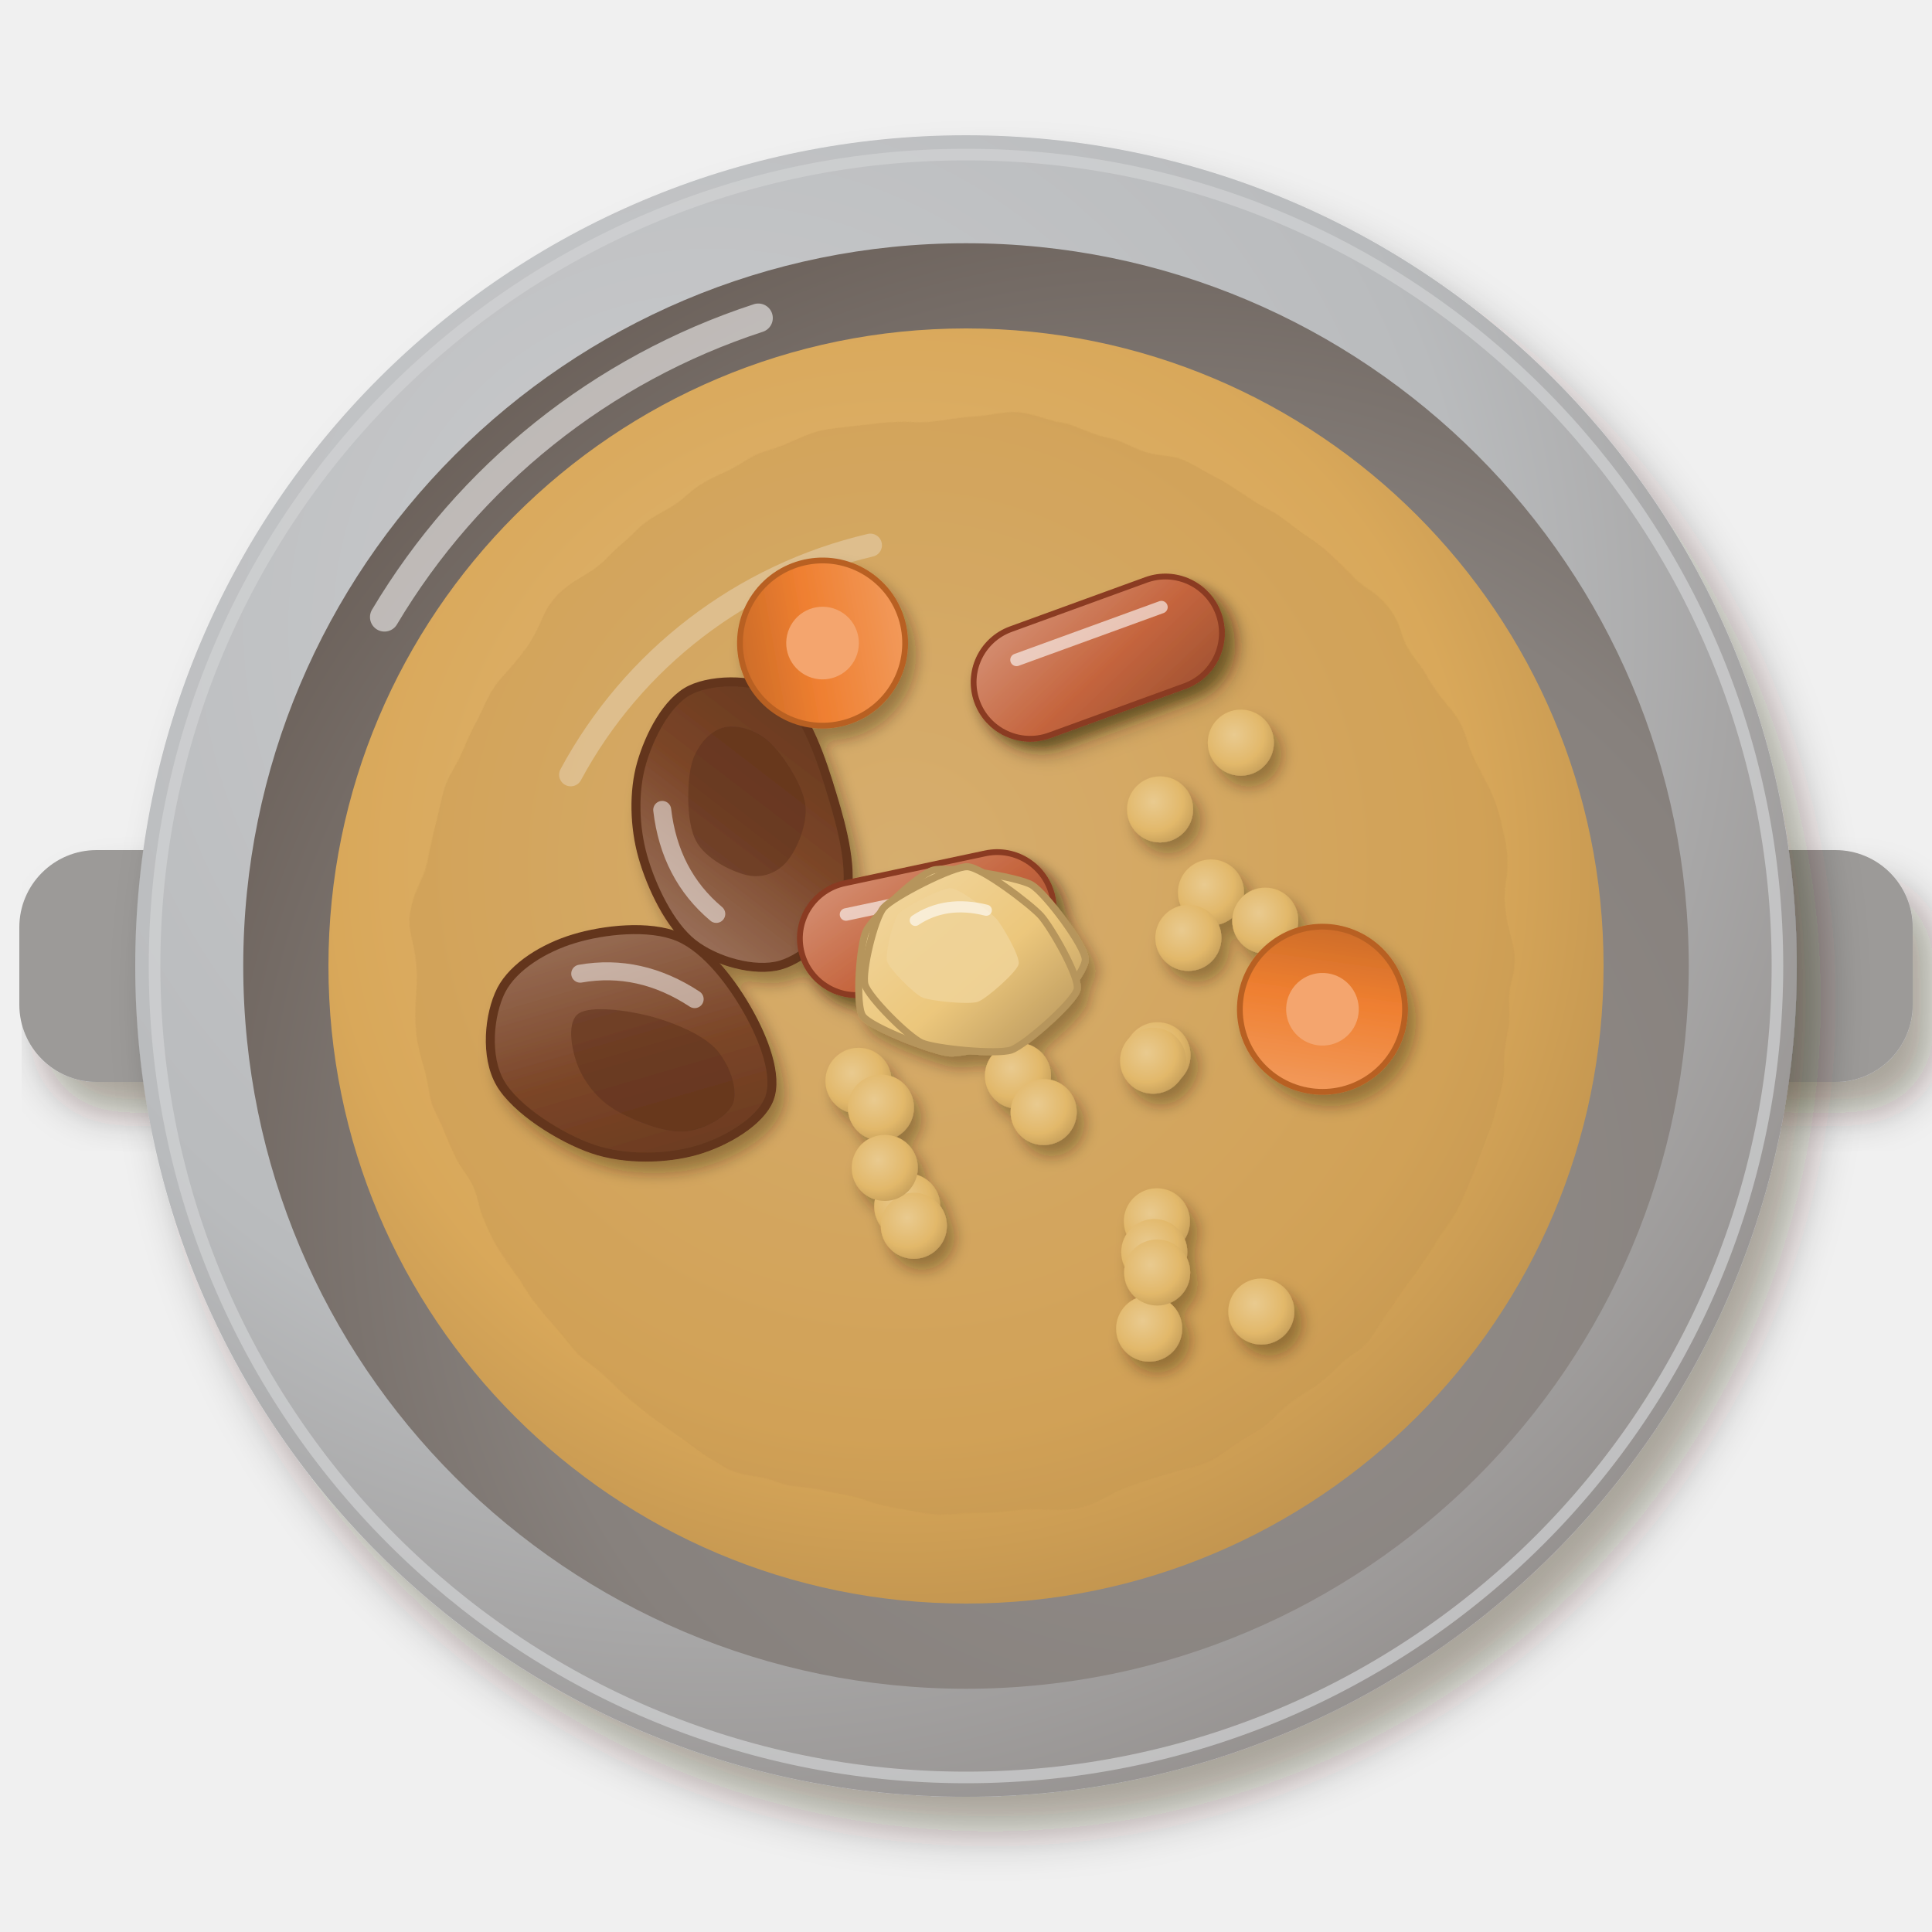
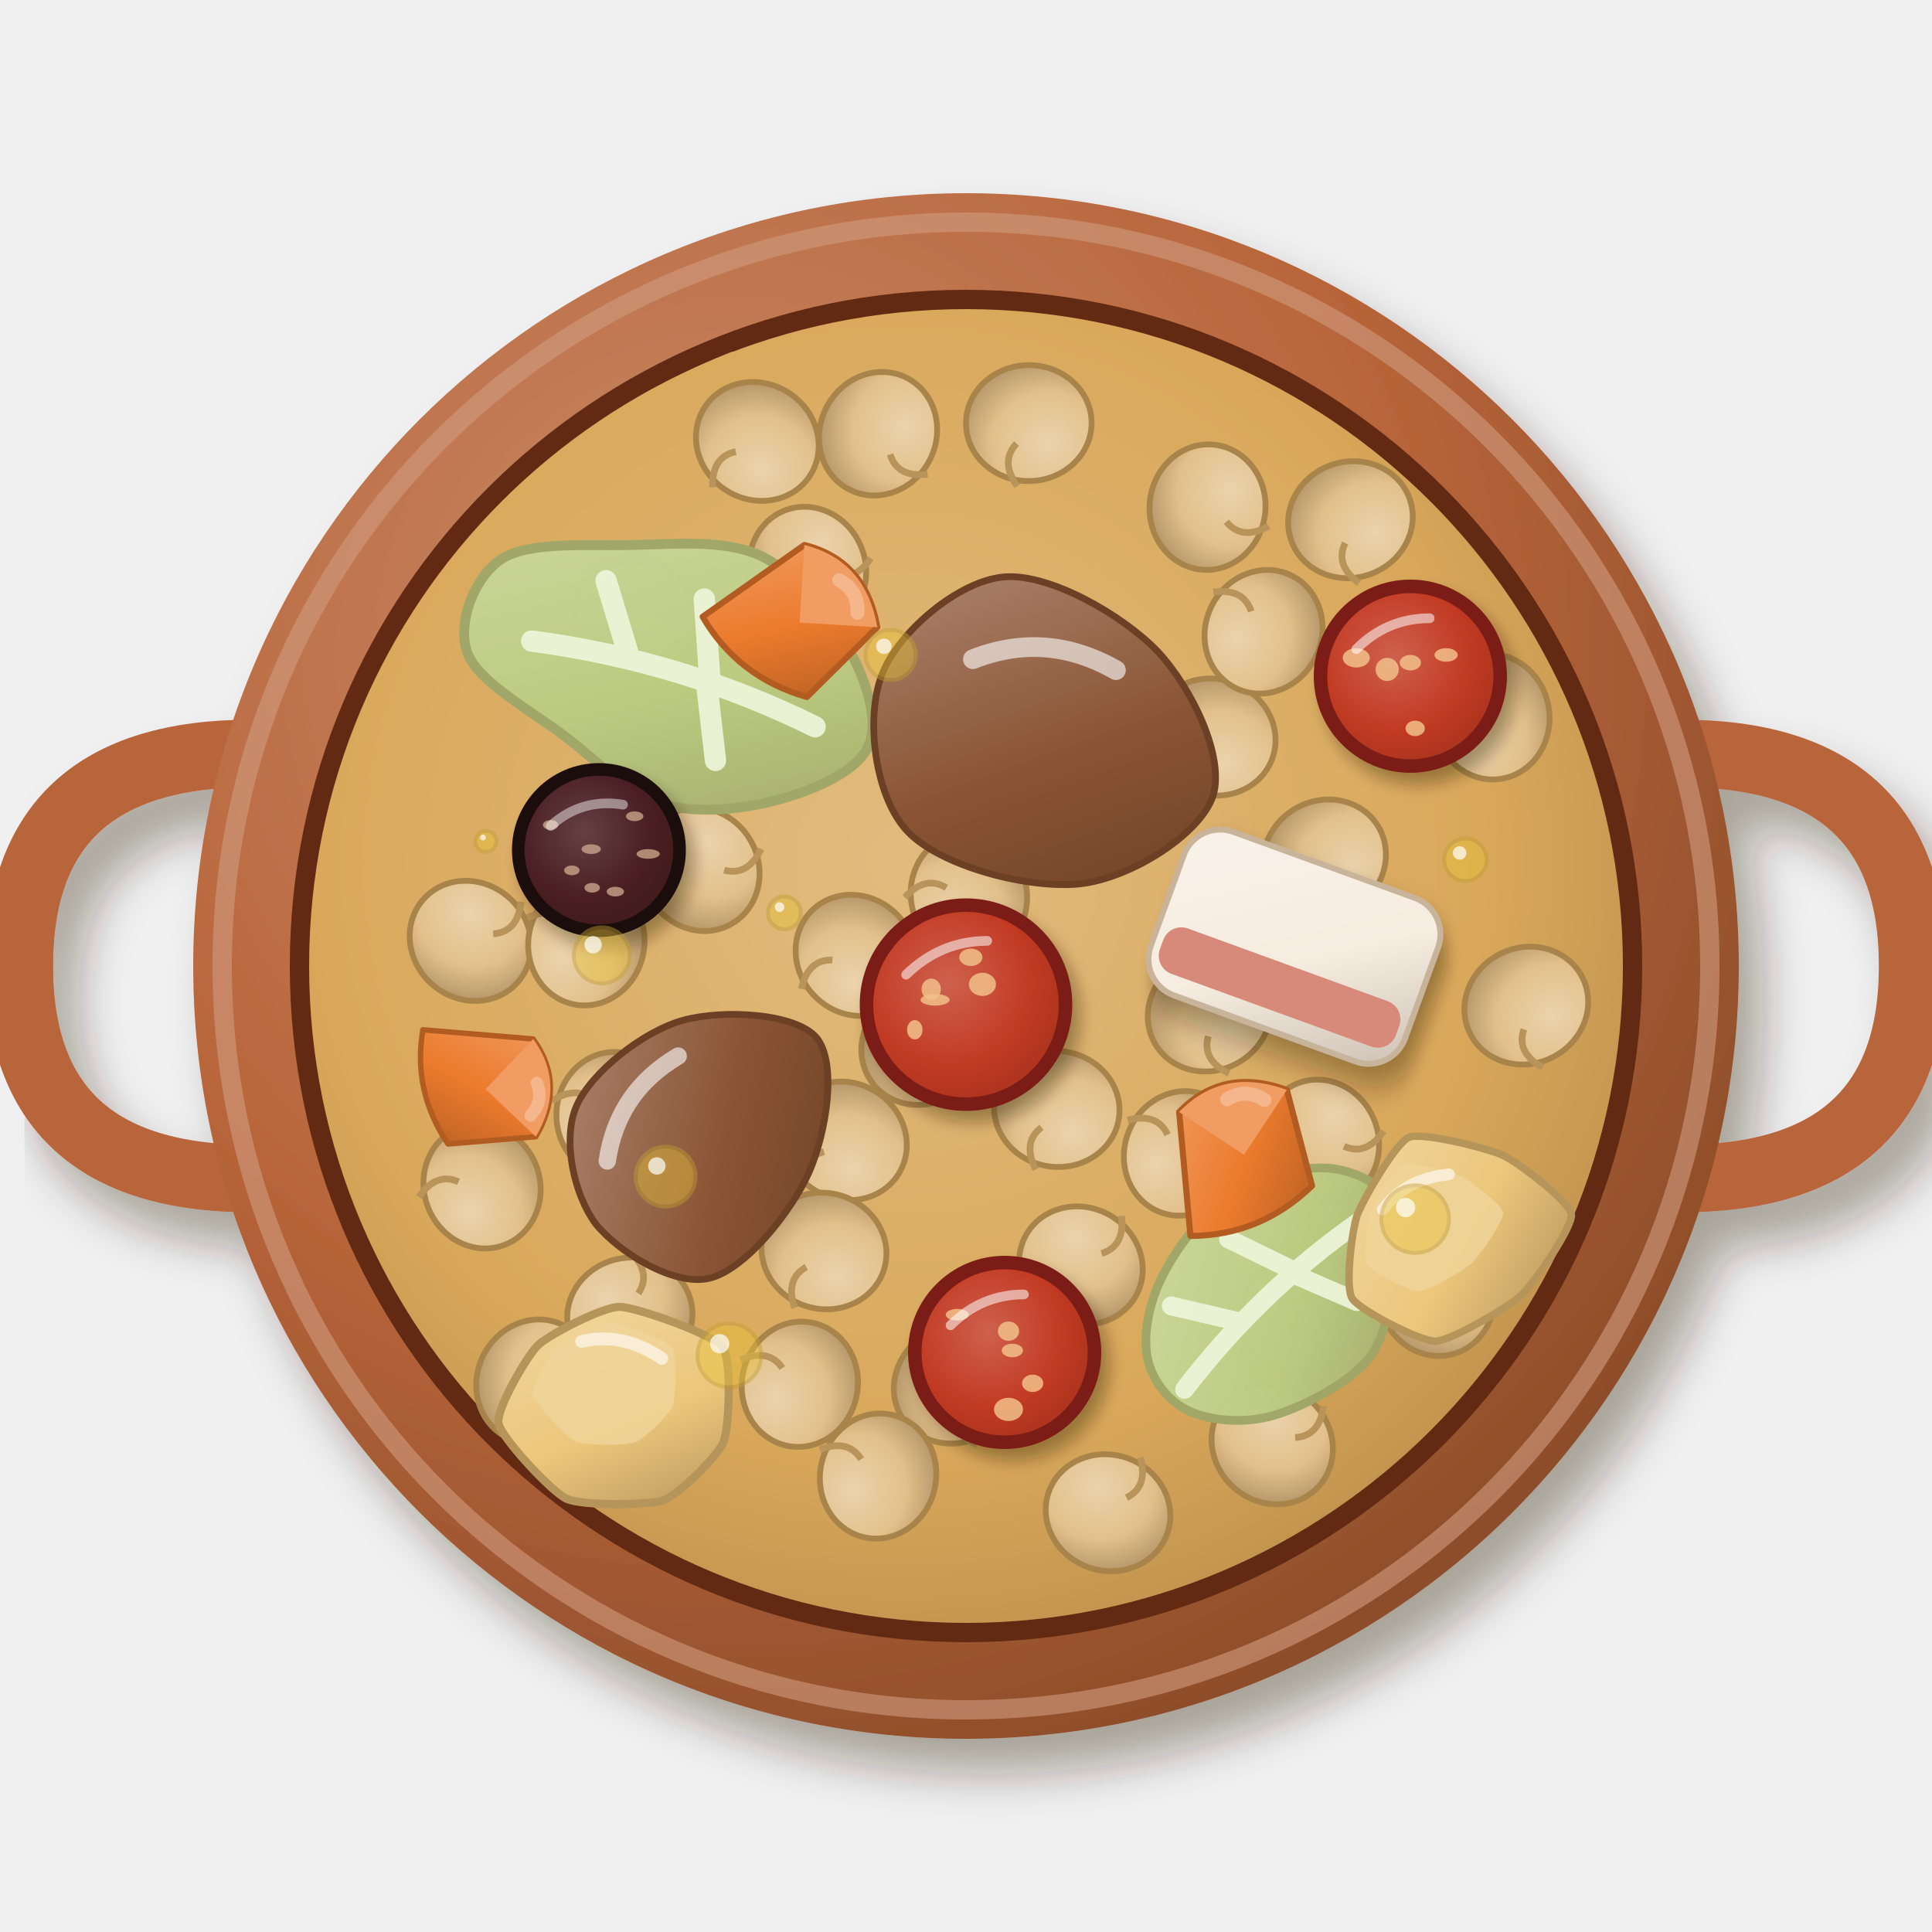
<svg xmlns="http://www.w3.org/2000/svg" viewBox="0 0 200 200" width="400" height="400">
  <defs>
    <filter id="es_cocido-1" x="-30%" y="-30%" width="160%" height="160%">
-       <feDropShadow dx="2.24" dy="3.2" stdDeviation="2.08" flood-color="#2b1607" flood-opacity=".36" />
-     </filter>
-     <filter id="es_cocido-2" x="-30%" y="-30%" width="160%" height="160%">
      <feDropShadow dx="2.52" dy="3.6" stdDeviation="2.34" flood-color="#2b1607" flood-opacity=".36" />
    </filter>
-     <radialGradient id="es_cocido-3" cx="0.35" cy="0.3" r=".75">
-       <stop offset="0" stop-color="#cbccce" />
-       <stop offset=".6" stop-color="#b9bbbd" />
-       <stop offset="1" stop-color="#95918f" />
-     </radialGradient>
-     <radialGradient id="es_cocido-4" cx="0.64" cy="0.66" r=".75">
-       <stop offset="0" stop-color="#95908d" />
-       <stop offset=".6" stop-color="#87817d" />
-       <stop offset="1" stop-color="#695e57" />
-     </radialGradient>
-     <radialGradient id="es_cocido-5" cx="0.45" cy="0.42" r=".75">
+     <radialGradient id="es_cocido-2" cx="0.35" cy="0.3" r=".75">
+       <stop offset="0" stop-color="#ca8c6b" />
+       <stop offset=".6" stop-color="#b8653a" />
+       <stop offset="1" stop-color="#8d4d2a" />
+     </radialGradient>
+     <radialGradient id="es_cocido-3" cx="0.62" cy="0.64" r=".75">
+       <stop offset="0" stop-color="#8e523b" />
+       <stop offset=".6" stop-color="#7a3418" />
+       <stop offset="1" stop-color="#5e2912" />
+     </radialGradient>
+     <radialGradient id="es_cocido-4" cx="0.45" cy="0.42" r=".75">
      <stop offset="0" stop-color="#e1bb7e" />
      <stop offset=".6" stop-color="#d9a85a" />
      <stop offset="1" stop-color="#ad8345" />
    </radialGradient>
-     <filter id="es_cocido-6" x="-15%" y="-15%" width="130%" height="130%">
-       <feTurbulence type="fractalNoise" baseFrequency="0.1" numOctaves="2" seed="3" result="t" />
-       <feDisplacementMap in="SourceGraphic" in2="t" scale="3" xChannelSelector="R" yChannelSelector="G" />
+     <radialGradient id="es_cocido-5" cx="0.35" cy="0.32" r=".75">
+       <stop offset="0" stop-color="#ebd3ad" />
+       <stop offset=".6" stop-color="#e2c08a" />
+       <stop offset="1" stop-color="#b49569" />
+     </radialGradient>
+     <linearGradient id="es_cocido-6" x1="0" y1="0" x2="1" y2="1">
+       <stop offset="0" stop-color="#cdd9a1" />
+       <stop offset=".55" stop-color="#bccc81" />
+       <stop offset="1" stop-color="#9fa768" />
+     </linearGradient>
+     <linearGradient id="es_cocido-7" x1="0" y1="0" x2="1" y2="1">
+       <stop offset="0" stop-color="#ad8771" />
+       <stop offset=".55" stop-color="#8a5434" />
+       <stop offset="1" stop-color="#6d4126" />
+     </linearGradient>
+     <filter id="es_cocido-8" x="-30%" y="-30%" width="160%" height="160%">
+       <feDropShadow dx="1.26" dy="1.8" stdDeviation="1.17" flood-color="#2b1607" flood-opacity=".36" />
    </filter>
-     <filter id="es_cocido-7" x="-30%" y="-30%" width="160%" height="160%">
+     <linearGradient id="es_cocido-9" x1="0" y1="0" x2="1" y2="1">
+       <stop offset="0" stop-color="#f9f2e9" />
+       <stop offset=".55" stop-color="#f6ece0" />
+       <stop offset="1" stop-color="#cdc1b4" />
+     </linearGradient>
+     <filter id="es_cocido-10" x="-30%" y="-30%" width="160%" height="160%">
      <feDropShadow dx="0.84" dy="1.2" stdDeviation="0.78" flood-color="#2b1607" flood-opacity=".36" />
    </filter>
-     <radialGradient id="es_cocido-8" cx="0.4" cy="0.38" r=".75">
-       <stop offset="0" stop-color="#e9ca8f" />
-       <stop offset=".6" stop-color="#e2b86a" />
-       <stop offset="1" stop-color="#bd9756" />
-     </radialGradient>
-     <linearGradient id="es_cocido-9" x1="0" y1="0" x2="1" y2="1">
-       <stop offset="0" stop-color="#a37d68" />
-       <stop offset=".55" stop-color="#7b4527" />
-       <stop offset="1" stop-color="#64371e" />
-     </linearGradient>
-     <filter id="es_cocido-10" x="-30%" y="-30%" width="160%" height="160%">
-       <feDropShadow dx="0.7" dy="1" stdDeviation="0.65" flood-color="#2b1607" flood-opacity=".36" />
-     </filter>
-     <linearGradient id="es_cocido-11" x1="0" y1="0" x2="1" y2="1">
-       <stop offset="0" stop-color="#d69378" />
-       <stop offset=".55" stop-color="#c5653e" />
-       <stop offset="1" stop-color="#9e5130" />
-     </linearGradient>
-     <linearGradient id="es_cocido-12" x1="0" y1="0" x2="1" y2="1">
-       <stop offset="0" stop-color="#f3a36a" />
-       <stop offset=".55" stop-color="#ef7f30" />
-       <stop offset="1" stop-color="#be6426" />
-     </linearGradient>
+     <radialGradient id="es_cocido-11" cx="0.4" cy="0.38" r=".75">
+       <stop offset="0" stop-color="#ce614e" />
+       <stop offset=".6" stop-color="#c23a22" />
+       <stop offset="1" stop-color="#a4321c" />
+     </radialGradient>
+     <radialGradient id="es_cocido-12" cx="0.4" cy="0.38" r=".75">
+       <stop offset="0" stop-color="#654043" />
+       <stop offset=".6" stop-color="#4a1e22" />
+       <stop offset="1" stop-color="#401b1a" />
+     </radialGradient>
    <linearGradient id="es_cocido-13" x1="0" y1="0" x2="1" y2="1">
      <stop offset="0" stop-color="#f2d8a3" />
      <stop offset=".55" stop-color="#ecc77c" />
      <stop offset="1" stop-color="#b29159" />
    </linearGradient>
+     <linearGradient id="es_cocido-14" x1="0" y1="0" x2="1" y2="1">
+       <stop offset="0" stop-color="#f1a068" />
+       <stop offset=".55" stop-color="#ec7b2d" />
+       <stop offset="1" stop-color="#b65e22" />
+     </linearGradient>
  </defs>
  <g filter="url(#es_cocido-1)">
-     <rect x="2" y="88" width="24" height="24" rx="8" fill="#9c9a98" />
-     <rect x="174" y="88" width="24" height="24" rx="8" fill="#9c9a98" />
-   </g>
-   <g filter="url(#es_cocido-2)">
-     <circle cx="100" cy="100" r="86" fill="url(#es_cocido-3)" />
-   </g>
-   <circle cx="100" cy="100" r="84" fill="none" stroke="#d2d3d4" stroke-width="1.2" opacity=".7" />
-   <circle cx="100" cy="100" r="74.82" fill="url(#es_cocido-4)" />
-   <path d="M39.8,63.88 A70.52,70.52 0 0 1 78.5,32.92" stroke="#fff" stroke-width="3" fill="none" stroke-linecap="round" opacity=".55" />
-   <circle cx="100" cy="100" r="66" fill="url(#es_cocido-5)" opacity="1" />
-   <path d="M59.08,80.2 A47.52,47.52 0 0 1 90.1,56.44" stroke="#fff" stroke-width="2.4" fill="none" stroke-linecap="round" opacity=".45" />
-   <g filter="url(#es_cocido-6)">
-     <circle cx="100" cy="100" r="56.76" fill="#c49650" opacity=".35" />
-   </g>
-   <g filter="url(#es_cocido-7)">
-     <circle cx="119.76" cy="126.43" r="3.42" fill="url(#es_cocido-8)" />
-     <circle cx="130.57" cy="135.77" r="3.42" fill="url(#es_cocido-8)" />
-     <circle cx="119.49" cy="129.61" r="3.42" fill="url(#es_cocido-8)" />
-     <circle cx="118.96" cy="137.54" r="3.42" fill="url(#es_cocido-8)" />
-     <circle cx="119.79" cy="131.73" r="3.42" fill="url(#es_cocido-8)" />
-     <circle cx="119.82" cy="109.24" r="3.42" fill="url(#es_cocido-8)" />
-     <circle cx="119.37" cy="109.8" r="3.42" fill="url(#es_cocido-8)" />
-     <circle cx="105.38" cy="111.37" r="3.42" fill="url(#es_cocido-8)" />
-     <circle cx="108.04" cy="115.12" r="3.42" fill="url(#es_cocido-8)" />
-     <circle cx="103.69" cy="100.15" r="3.42" fill="url(#es_cocido-8)" />
-     <circle cx="120.09" cy="83.79" r="3.42" fill="url(#es_cocido-8)" />
-     <circle cx="125.36" cy="92.39" r="3.42" fill="url(#es_cocido-8)" />
-     <circle cx="128.45" cy="76.88" r="3.42" fill="url(#es_cocido-8)" />
-     <circle cx="130.98" cy="95.31" r="3.42" fill="url(#es_cocido-8)" />
-     <circle cx="123.02" cy="97.09" r="3.42" fill="url(#es_cocido-8)" />
-     <circle cx="93.92" cy="124.89" r="3.42" fill="url(#es_cocido-8)" />
-     <circle cx="88.87" cy="111.89" r="3.42" fill="url(#es_cocido-8)" />
-     <circle cx="94.6" cy="126.89" r="3.42" fill="url(#es_cocido-8)" />
-     <circle cx="91.19" cy="114.66" r="3.42" fill="url(#es_cocido-8)" />
-     <circle cx="91.59" cy="120.9" r="3.42" fill="url(#es_cocido-8)" />
-     <g transform="translate(76.11 85.58) rotate(252) scale(1.33)">
-       <path d="M11.21,0C11.48,2.02 10.4,5.36 8.54,6.68C6.67,8 2.78,8 0,7.94C-2.78,7.89 -6.23,7.68 -8.12,6.35C-10,5.03 -11.41,2.05 -11.33,0C-11.25,-2.05 -9.5,-4.7 -7.61,-5.96C-5.72,-7.22 -2.42,-7.65 0,-7.56C2.42,-7.47 5.06,-6.68 6.93,-5.42C8.8,-4.16 10.94,-2.02 11.21,0Z" fill="url(#es_cocido-9)" stroke="#63361d" stroke-width=".7" />
-       <path d="M7.63,1.4C7.61,2.45 6.78,3.8 5.52,4.53C4.25,5.25 1.59,5.98 0.04,5.74C-1.5,5.49 -3.13,4.05 -3.78,3.05C-4.43,2.05 -4.5,0.77 -3.88,-0.28C-3.26,-1.33 -1.65,-3 -0.07,-3.25C1.51,-3.51 4.31,-2.56 5.59,-1.78C6.87,-1.01 7.64,0.35 7.63,1.4Z" fill="#5e321b" opacity=".55" />
-       <path d="M-6,-3.5 Q-2,-6 3,-5" stroke="#fff" stroke-width="1.4" fill="none" stroke-linecap="round" opacity="0.5" />
-     </g>
-     <g transform="translate(65.72 108.1) rotate(22) scale(1.33)">
-       <path d="M11.29,0C11.33,1.92 9.4,4.42 7.52,5.88C5.64,7.35 2.68,8.65 0,8.79C-2.68,8.93 -6.72,8.19 -8.59,6.72C-10.46,5.26 -11.4,2.09 -11.22,0C-11.03,-2.09 -9.34,-4.34 -7.47,-5.84C-5.6,-7.35 -2.45,-9.05 0,-9.02C2.45,-8.99 5.35,-7.17 7.24,-5.66C9.12,-4.16 11.24,-1.92 11.29,0Z" fill="url(#es_cocido-9)" stroke="#63361d" stroke-width=".7" />
-       <path d="M8.81,1.4C8.82,2.56 7.43,4.26 6,4.91C4.56,5.55 1.83,5.58 0.21,5.26C-1.4,4.95 -2.81,3.99 -3.67,3.02C-4.53,2.04 -5.58,0.31 -4.94,-0.6C-4.29,-1.52 -1.59,-2.22 0.22,-2.46C2.03,-2.7 4.49,-2.69 5.92,-2.05C7.35,-1.4 8.8,0.24 8.81,1.4Z" fill="#5e321b" opacity=".55" />
-       <path d="M-6,-3.5 Q-2,-6 3,-5" stroke="#fff" stroke-width="1.4" fill="none" stroke-linecap="round" opacity="0.5" />
-     </g>
-     <g transform="translate(113.64 68.08) rotate(340)">
-       <g filter="url(#es_cocido-10)">
-         <rect x="-13.3" y="-5.85" width="26.6" height="11.7" rx="5.85" fill="url(#es_cocido-11)" stroke="#8a3b20" stroke-width=".6" />
-       </g>
-       <path d="M-7.98,-2.66 L7.98,-2.66" stroke="#fff" stroke-width="1.3" stroke-linecap="round" opacity=".6" />
-     </g>
-     <g transform="translate(95.94 95.61) rotate(348)">
-       <g filter="url(#es_cocido-10)">
-         <rect x="-13.3" y="-5.85" width="26.6" height="11.7" rx="5.85" fill="url(#es_cocido-11)" stroke="#8a3b20" stroke-width=".6" />
-       </g>
-       <path d="M-7.98,-2.66 L7.98,-2.66" stroke="#fff" stroke-width="1.3" stroke-linecap="round" opacity=".6" />
-     </g>
-     <g transform="translate(85.15 66.57) rotate(125)">
-       <circle r="8.55" fill="url(#es_cocido-12)" stroke="#b86124" stroke-width=".6" />
-       <circle r="3.76" fill="#f4a56e" />
-     </g>
-     <g transform="translate(136.9 104.48) rotate(233)">
-       <circle r="8.55" fill="url(#es_cocido-12)" stroke="#b86124" stroke-width=".6" />
-       <circle r="3.76" fill="#f4a56e" />
-     </g>
-     <g transform="translate(100 100) scale(1.05)">
-       <path d="M6.58,6.28C5.36,7.13 -0.08,8.7 -1.62,8.57C-3.16,8.45 -9.43,6.04 -10.18,4.93C-10.94,3.83 -10.48,-2.14 -9.84,-3.46C-9.2,-4.78 -4.72,-9.04 -3.23,-9.45C-1.73,-9.87 5.1,-8.8 6.48,-7.99C7.85,-7.18 11.75,-1.94 11.76,-0.63C11.77,0.67 7.81,5.44 6.58,6.28Z" fill="url(#es_cocido-13)" stroke="#b6955b" stroke-width=".7" />
-       <path d="M2.48,2.3C1.72,2.82 -1.65,3.79 -2.61,3.71C-3.56,3.64 -7.45,2.14 -7.91,1.46C-8.38,0.77 -8.1,-2.93 -7.7,-3.74C-7.31,-4.56 -4.53,-7.2 -3.6,-7.46C-2.67,-7.72 1.56,-7.05 2.42,-6.55C3.27,-6.05 5.68,-2.8 5.69,-1.99C5.7,-1.18 3.24,1.77 2.48,2.3Z" fill="#f0d399" opacity=".85" />
-       <path d="M-5,-4.5 Q-2,-6.5 2,-5.5" stroke="#fff" stroke-width="1.1" fill="none" stroke-linecap="round" opacity=".6" />
-     </g>
-     <g transform="translate(100 100) scale(1.05)">
-       <path d="M10.96,2.3C10.69,3.51 5.86,7.79 4.46,8.28C3.05,8.76 -3.05,8.17 -4.37,7.58C-5.69,6.99 -9.62,3.06 -9.96,1.84C-10.3,0.62 -9.04,-4.68 -8.12,-5.75C-7.19,-6.81 -1.27,-9.87 0.15,-9.79C1.58,-9.72 6.39,-6.05 7.38,-4.95C8.38,-3.84 11.22,1.08 10.96,2.3Z" fill="url(#es_cocido-13)" stroke="#b6955b" stroke-width=".7" />
-       <path d="M5.19,-0.18C5.03,0.57 2.03,3.23 1.16,3.53C0.29,3.83 -3.49,3.46 -4.31,3.1C-5.13,2.73 -7.56,0.3 -7.78,-0.46C-7.99,-1.22 -7.21,-4.5 -6.63,-5.16C-6.06,-5.82 -2.39,-7.72 -1.5,-7.67C-0.62,-7.63 2.36,-5.35 2.98,-4.67C3.59,-3.98 5.36,-0.93 5.19,-0.18Z" fill="#f0d399" opacity=".85" />
-       <path d="M-5,-4.5 Q-2,-6.5 2,-5.5" stroke="#fff" stroke-width="1.1" fill="none" stroke-linecap="round" opacity=".6" />
-     </g>
-   </g>
+     <path d="M26,78 Q2,78 2,100 Q2,122 26,122" stroke="#b8653a" stroke-width="7" fill="none" />
+     <path d="M174,78 Q198,78 198,100 Q198,122 174,122" stroke="#b8653a" stroke-width="7" fill="none" />
+     <circle cx="100" cy="100" r="80" fill="url(#es_cocido-2)" />
+   </g>
+   <circle cx="100" cy="100" r="77" fill="none" stroke="#d19b7f" stroke-width="2" opacity=".6" />
+   <circle cx="100" cy="100" r="70" fill="#622a13" />
+   <circle cx="100" cy="100" r="68" fill="url(#es_cocido-3)" />
+   <path d="M40.8,71.2 A65.6,65.6 0 0 1 76,37.6" stroke="#ffe2c8" stroke-width="2.4" fill="none" stroke-linecap="round" opacity=".5" />
+   <circle cx="100" cy="100" r="68" fill="url(#es_cocido-4)" opacity="1" />
+   <g transform="translate(97.4 74.7) rotate(104)">
+     <ellipse rx="6.5" ry="6" fill="url(#es_cocido-5)" stroke="#a8844a" stroke-width=".6" />
+     <path d="M1.3,-6.5q1.8,2.6 0,4.4" stroke="#b8945a" stroke-width=".7" fill="none" />
+   </g>
+   <g transform="translate(106.5 43.8) rotate(179)">
+     <ellipse rx="6.5" ry="6" fill="url(#es_cocido-5)" stroke="#a8844a" stroke-width=".6" />
+     <path d="M1.3,-6.5q1.8,2.6 0,4.4" stroke="#b8945a" stroke-width=".7" fill="none" />
+   </g>
+   <g transform="translate(78.4 45.7) rotate(213)">
+     <ellipse rx="6.5" ry="6" fill="url(#es_cocido-5)" stroke="#a8844a" stroke-width=".6" />
+     <path d="M1.3,-6.5q1.8,2.6 0,4.4" stroke="#b8945a" stroke-width=".7" fill="none" />
+   </g>
+   <g transform="translate(48.7 97.4) rotate(41)">
+     <ellipse rx="6.5" ry="6" fill="url(#es_cocido-5)" stroke="#a8844a" stroke-width=".6" />
+     <path d="M1.3,-6.5q1.8,2.6 0,4.4" stroke="#b8945a" stroke-width=".7" fill="none" />
+   </g>
+   <g transform="translate(98.9 143.3) rotate(149)">
+     <ellipse rx="6.5" ry="6" fill="url(#es_cocido-5)" stroke="#a8844a" stroke-width=".6" />
+     <path d="M1.3,-6.5q1.8,2.6 0,4.4" stroke="#b8945a" stroke-width=".7" fill="none" />
+   </g>
+   <g transform="translate(49.9 122.8) rotate(249)">
+     <ellipse rx="6.5" ry="6" fill="url(#es_cocido-5)" stroke="#a8844a" stroke-width=".6" />
+     <path d="M1.3,-6.5q1.8,2.6 0,4.4" stroke="#b8945a" stroke-width=".7" fill="none" />
+   </g>
+   <g transform="translate(83.6 58.9) rotate(69)">
+     <ellipse rx="6.5" ry="6" fill="url(#es_cocido-5)" stroke="#a8844a" stroke-width=".6" />
+     <path d="M1.3,-6.5q1.8,2.6 0,4.4" stroke="#b8945a" stroke-width=".7" fill="none" />
+   </g>
+   <g transform="translate(87.5 118.1) rotate(211)">
+     <ellipse rx="6.5" ry="6" fill="url(#es_cocido-5)" stroke="#a8844a" stroke-width=".6" />
+     <path d="M1.3,-6.5q1.8,2.6 0,4.4" stroke="#b8945a" stroke-width=".7" fill="none" />
+   </g>
+   <g transform="translate(125 52.5) rotate(96)">
+     <ellipse rx="6.5" ry="6" fill="url(#es_cocido-5)" stroke="#a8844a" stroke-width=".6" />
+     <path d="M1.3,-6.5q1.8,2.6 0,4.4" stroke="#b8945a" stroke-width=".7" fill="none" />
+   </g>
+   <g transform="translate(111.9 131) rotate(28)">
+     <ellipse rx="6.5" ry="6" fill="url(#es_cocido-5)" stroke="#a8844a" stroke-width=".6" />
+     <path d="M1.3,-6.5q1.8,2.6 0,4.4" stroke="#b8945a" stroke-width=".7" fill="none" />
+   </g>
+   <g transform="translate(136.7 118.2) rotate(69)">
+     <ellipse rx="6.5" ry="6" fill="url(#es_cocido-5)" stroke="#a8844a" stroke-width=".6" />
+     <path d="M1.3,-6.5q1.8,2.6 0,4.4" stroke="#b8945a" stroke-width=".7" fill="none" />
+   </g>
+   <g transform="translate(65.2 136.2) rotate(349)">
+     <ellipse rx="6.5" ry="6" fill="url(#es_cocido-5)" stroke="#a8844a" stroke-width=".6" />
+     <path d="M1.3,-6.5q1.8,2.6 0,4.4" stroke="#b8945a" stroke-width=".7" fill="none" />
+   </g>
+   <g transform="translate(137.1 88.9) rotate(149)">
+     <ellipse rx="6.5" ry="6" fill="url(#es_cocido-5)" stroke="#a8844a" stroke-width=".6" />
+     <path d="M1.3,-6.5q1.8,2.6 0,4.4" stroke="#b8945a" stroke-width=".7" fill="none" />
+   </g>
+   <g transform="translate(88.6 98.9) rotate(227)">
+     <ellipse rx="6.5" ry="6" fill="url(#es_cocido-5)" stroke="#a8844a" stroke-width=".6" />
+     <path d="M1.3,-6.5q1.8,2.6 0,4.4" stroke="#b8945a" stroke-width=".7" fill="none" />
+   </g>
+   <g transform="translate(125.2 104.8) rotate(151)">
+     <ellipse rx="6.5" ry="6" fill="url(#es_cocido-5)" stroke="#a8844a" stroke-width=".6" />
+     <path d="M1.3,-6.5q1.8,2.6 0,4.4" stroke="#b8945a" stroke-width=".7" fill="none" />
+   </g>
+   <g transform="translate(109.4 114.8) rotate(188)">
+     <ellipse rx="6.5" ry="6" fill="url(#es_cocido-5)" stroke="#a8844a" stroke-width=".6" />
+     <path d="M1.3,-6.5q1.8,2.6 0,4.4" stroke="#b8945a" stroke-width=".7" fill="none" />
+   </g>
+   <g transform="translate(60.7 97.6) rotate(282)">
+     <ellipse rx="6.5" ry="6" fill="url(#es_cocido-5)" stroke="#a8844a" stroke-width=".6" />
+     <path d="M1.3,-6.5q1.8,2.6 0,4.4" stroke="#b8945a" stroke-width=".7" fill="none" />
+   </g>
+   <g transform="translate(90.9 152.8) rotate(283)">
+     <ellipse rx="6.5" ry="6" fill="url(#es_cocido-5)" stroke="#a8844a" stroke-width=".6" />
+     <path d="M1.3,-6.5q1.8,2.6 0,4.4" stroke="#b8945a" stroke-width=".7" fill="none" />
+   </g>
+   <g transform="translate(95.5 108.2) rotate(144)">
+     <ellipse rx="6.5" ry="6" fill="url(#es_cocido-5)" stroke="#a8844a" stroke-width=".6" />
+     <path d="M1.3,-6.5q1.8,2.6 0,4.4" stroke="#b8945a" stroke-width=".7" fill="none" />
+   </g>
+   <g transform="translate(122.4 119.4) rotate(290)">
+     <ellipse rx="6.5" ry="6" fill="url(#es_cocido-5)" stroke="#a8844a" stroke-width=".6" />
+     <path d="M1.3,-6.5q1.8,2.6 0,4.4" stroke="#b8945a" stroke-width=".7" fill="none" />
+   </g>
+   <g transform="translate(112.8 82.5) rotate(307)">
+     <ellipse rx="6.5" ry="6" fill="url(#es_cocido-5)" stroke="#a8844a" stroke-width=".6" />
+     <path d="M1.3,-6.5q1.8,2.6 0,4.4" stroke="#b8945a" stroke-width=".7" fill="none" />
+   </g>
+   <g transform="translate(82.8 143.3) rotate(281)">
+     <ellipse rx="6.5" ry="6" fill="url(#es_cocido-5)" stroke="#a8844a" stroke-width=".6" />
+     <path d="M1.3,-6.5q1.8,2.6 0,4.4" stroke="#b8945a" stroke-width=".7" fill="none" />
+   </g>
+   <g transform="translate(65.7 63.7) rotate(211)">
+     <ellipse rx="6.5" ry="6" fill="url(#es_cocido-5)" stroke="#a8844a" stroke-width=".6" />
+     <path d="M1.3,-6.5q1.8,2.6 0,4.4" stroke="#b8945a" stroke-width=".7" fill="none" />
+   </g>
+   <g transform="translate(131.7 149.5) rotate(42)">
+     <ellipse rx="6.5" ry="6" fill="url(#es_cocido-5)" stroke="#a8844a" stroke-width=".6" />
+     <path d="M1.3,-6.5q1.8,2.6 0,4.4" stroke="#b8945a" stroke-width=".7" fill="none" />
+   </g>
+   <g transform="translate(139.8 53.8) rotate(161)">
+     <ellipse rx="6.5" ry="6" fill="url(#es_cocido-5)" stroke="#a8844a" stroke-width=".6" />
+     <path d="M1.3,-6.5q1.8,2.6 0,4.4" stroke="#b8945a" stroke-width=".7" fill="none" />
+   </g>
+   <g transform="translate(63.6 115.4) rotate(271)">
+     <ellipse rx="6.5" ry="6" fill="url(#es_cocido-5)" stroke="#a8844a" stroke-width=".6" />
+     <path d="M1.3,-6.5q1.8,2.6 0,4.4" stroke="#b8945a" stroke-width=".7" fill="none" />
+   </g>
+   <g transform="translate(125.6 76.3) rotate(200)">
+     <ellipse rx="6.5" ry="6" fill="url(#es_cocido-5)" stroke="#a8844a" stroke-width=".6" />
+     <path d="M1.3,-6.5q1.8,2.6 0,4.4" stroke="#b8945a" stroke-width=".7" fill="none" />
+   </g>
+   <g transform="translate(130.8 65.4) rotate(297)">
+     <ellipse rx="6.5" ry="6" fill="url(#es_cocido-5)" stroke="#a8844a" stroke-width=".6" />
+     <path d="M1.3,-6.5q1.8,2.6 0,4.4" stroke="#b8945a" stroke-width=".7" fill="none" />
+   </g>
+   <g transform="translate(72.5 90) rotate(60)">
+     <ellipse rx="6.5" ry="6" fill="url(#es_cocido-5)" stroke="#a8844a" stroke-width=".6" />
+     <path d="M1.3,-6.5q1.8,2.6 0,4.4" stroke="#b8945a" stroke-width=".7" fill="none" />
+   </g>
+   <g transform="translate(100.3 92.7) rotate(257)">
+     <ellipse rx="6.5" ry="6" fill="url(#es_cocido-5)" stroke="#a8844a" stroke-width=".6" />
+     <path d="M1.3,-6.5q1.8,2.6 0,4.4" stroke="#b8945a" stroke-width=".7" fill="none" />
+   </g>
+   <g transform="translate(148.7 133.9) rotate(75)">
+     <ellipse rx="6.5" ry="6" fill="url(#es_cocido-5)" stroke="#a8844a" stroke-width=".6" />
+     <path d="M1.3,-6.5q1.8,2.6 0,4.4" stroke="#b8945a" stroke-width=".7" fill="none" />
+   </g>
+   <g transform="translate(114.7 156.6) rotate(19)">
+     <ellipse rx="6.5" ry="6" fill="url(#es_cocido-5)" stroke="#a8844a" stroke-width=".6" />
+     <path d="M1.3,-6.5q1.8,2.6 0,4.4" stroke="#b8945a" stroke-width=".7" fill="none" />
+   </g>
+   <g transform="translate(158 104.1) rotate(154)">
+     <ellipse rx="6.5" ry="6" fill="url(#es_cocido-5)" stroke="#a8844a" stroke-width=".6" />
+     <path d="M1.3,-6.5q1.8,2.6 0,4.4" stroke="#b8945a" stroke-width=".7" fill="none" />
+   </g>
+   <g transform="translate(154.4 74.2) rotate(262)">
+     <ellipse rx="6.5" ry="6" fill="url(#es_cocido-5)" stroke="#a8844a" stroke-width=".6" />
+     <path d="M1.3,-6.5q1.8,2.6 0,4.4" stroke="#b8945a" stroke-width=".7" fill="none" />
+   </g>
+   <g transform="translate(55.4 143) rotate(116)">
+     <ellipse rx="6.5" ry="6" fill="url(#es_cocido-5)" stroke="#a8844a" stroke-width=".6" />
+     <path d="M1.3,-6.5q1.8,2.6 0,4.4" stroke="#b8945a" stroke-width=".7" fill="none" />
+   </g>
+   <g transform="translate(85.3 129.5) rotate(196)">
+     <ellipse rx="6.5" ry="6" fill="url(#es_cocido-5)" stroke="#a8844a" stroke-width=".6" />
+     <path d="M1.3,-6.5q1.8,2.6 0,4.4" stroke="#b8945a" stroke-width=".7" fill="none" />
+   </g>
+   <g transform="translate(90.9 44.9) rotate(118)">
+     <ellipse rx="6.5" ry="6" fill="url(#es_cocido-5)" stroke="#a8844a" stroke-width=".6" />
+     <path d="M1.3,-6.5q1.8,2.6 0,4.4" stroke="#b8945a" stroke-width=".7" fill="none" />
+   </g>
+   <g transform="translate(134.8 135.9) rotate(332)">
+     <ellipse rx="6.5" ry="6" fill="url(#es_cocido-5)" stroke="#a8844a" stroke-width=".6" />
+     <path d="M1.3,-6.5q1.8,2.6 0,4.4" stroke="#b8945a" stroke-width=".7" fill="none" />
+   </g>
+   <g transform="translate(70 70) rotate(20) scale(1.7)">
+     <path d="M12.45,0C12.34,1.67 10.34,3.55 8.6,4.81C6.86,6.07 4.27,7.42 2.01,7.58C-0.26,7.75 -2.6,6.55 -5.01,5.79C-7.42,5.02 -11.19,4.48 -12.43,3.02C-13.67,1.55 -13.61,-1.45 -12.47,-3.02C-11.33,-4.6 -8.05,-5.52 -5.59,-6.46C-3.13,-7.39 -0.19,-8.86 2.29,-8.65C4.76,-8.43 7.57,-6.63 9.27,-5.18C10.96,-3.74 12.56,-1.67 12.45,0Z" fill="url(#es_cocido-6)" stroke="#9fa768" stroke-width=".6" opacity=".97" />
+     <path d="M-9,1 Q0,-1 9,0 M-3,0 L-6,-4 M2,-.5 L0,-5 M2,0 L4,4" stroke="#eef6dc" stroke-width="1.3" fill="none" stroke-linecap="round" opacity=".9" />
+   </g>
+   <g transform="translate(132 134) rotate(-40) scale(1.5)">
+     <path d="M10.27,0C10.11,1.44 8.62,2.79 7.24,4.05C5.86,5.31 4.12,7.19 2,7.56C-0.12,7.94 -3.52,7.18 -5.47,6.32C-7.42,5.45 -9.03,3.8 -9.71,2.36C-10.4,0.92 -10.32,-0.93 -9.56,-2.32C-8.8,-3.71 -7.08,-5.14 -5.16,-5.96C-3.25,-6.79 -0.3,-7.51 1.92,-7.27C4.14,-7.04 6.76,-5.77 8.15,-4.56C9.54,-3.35 10.42,-1.44 10.27,0Z" fill="url(#es_cocido-6)" stroke="#9fa768" stroke-width=".6" opacity=".97" />
+     <path d="M-9,1 Q0,-1 9,0 M-3,0 L-6,-4 M2,-.5 L0,-5 M2,0 L4,4" stroke="#eef6dc" stroke-width="1.3" fill="none" stroke-linecap="round" opacity=".9" />
+   </g>
+   <g transform="translate(108 76) rotate(20)">
+     <path d="M18.7,0C18.8,4.2 13.7,10.8 9,13.2C4.2,15.6 -5.2,16.5 -9.7,14.3C-14.2,12.1 -17.9,4.7 -17.8,0C-17.8,-4.7 -13.7,-11.9 -9.4,-13.9C-5.1,-15.9 3.5,-14.4 8.2,-12.1C12.9,-9.7 18.5,-4.2 18.7,0Z" fill="url(#es_cocido-7)" stroke="#6b4025" stroke-width=".7" />
+     <path d="M-9.5,-4.8 Q-3.4,-10.2 4.8,-8.8" stroke="#fff" stroke-width="2.04" fill="none" stroke-linecap="round" opacity="0.6" />
+   </g>
+   <g transform="translate(72 118) rotate(-40)">
+     <path d="M16.4,0C16.3,3.4 10.9,8.1 6.9,10.1C2.8,12.1 -4.7,13.6 -8.1,11.9C-11.5,10.2 -13.6,3.7 -13.5,0C-13.3,-3.7 -10.6,-8.9 -7.2,-10.6C-3.8,-12.3 3.1,-12.1 7,-10.3C10.9,-8.5 16.4,-3.4 16.4,0Z" fill="url(#es_cocido-7)" stroke="#6b4025" stroke-width=".7" />
+     <path d="M-8.4,-4.2 Q-3,-9 4.2,-7.8" stroke="#fff" stroke-width="1.8" fill="none" stroke-linecap="round" opacity="0.6" />
+   </g>
+   <g transform="translate(134 98) rotate(20)">
+     <g filter="url(#es_cocido-8)">
+       <rect x="-14" y="-9" width="28" height="18" rx="4" fill="url(#es_cocido-9)" stroke="#c8b49a" stroke-width=".6" />
+     </g>
+     <rect x="-13" y="2" width="26" height="5" rx="2" fill="#d88a7a" />
+   </g>
+   <g transform="translate(100 104)">
+     <g filter="url(#es_cocido-10)">
+       <circle r="11" fill="#7c1c12" />
+     </g>
+     <circle r="9.6" fill="url(#es_cocido-11)" />
+     <ellipse cx="-3.6" cy="-1.6" rx="1" ry="1.1" fill="#f2c08a" opacity=".85" />
+     <ellipse cx="-5.3" cy="2.6" rx="0.8" ry="1" fill="#f2c08a" opacity=".85" />
+     <ellipse cx="1.7" cy="-2.1" rx="1.4" ry="1.2" fill="#f2c08a" opacity=".85" />
+     <ellipse cx="-3.2" cy="-0.5" rx="1.5" ry="0.6" fill="#f2c08a" opacity=".85" />
+     <ellipse cx="0.5" cy="-4.9" rx="1.2" ry="0.9" fill="#f2c08a" opacity=".85" />
+     <path d="M-6.2,-3.1 Q-2.6,-6.6 2.2,-6.6" stroke="#fff" stroke-width="1" fill="none" stroke-linecap="round" opacity=".55" />
+   </g>
+   <g transform="translate(146 70)">
+     <g filter="url(#es_cocido-10)">
+       <circle r="10" fill="#7c1c12" />
+     </g>
+     <circle r="8.6" fill="url(#es_cocido-11)" />
+     <ellipse cx="-5.6" cy="-1.9" rx="1.4" ry="1" fill="#f2c08a" opacity=".85" />
+     <ellipse cx="3.7" cy="-2.2" rx="1.2" ry="0.7" fill="#f2c08a" opacity=".85" />
+     <ellipse cx="0.5" cy="5.4" rx="1" ry="0.8" fill="#f2c08a" opacity=".85" />
+     <ellipse cx="0" cy="-1.4" rx="1.1" ry="0.8" fill="#f2c08a" opacity=".85" />
+     <ellipse cx="-2.4" cy="-0.7" rx="1.2" ry="1.2" fill="#f2c08a" opacity=".85" />
+     <path d="M-5.6,-2.8 Q-2.4,-6 2,-6" stroke="#fff" stroke-width="1" fill="none" stroke-linecap="round" opacity=".55" />
+   </g>
+   <g transform="translate(104 140)">
+     <g filter="url(#es_cocido-10)">
+       <circle r="10" fill="#7c1c12" />
+     </g>
+     <circle r="8.6" fill="url(#es_cocido-11)" />
+     <ellipse cx="-4.9" cy="-3.9" rx="1.2" ry="0.6" fill="#f2c08a" opacity=".85" />
+     <ellipse cx="0.4" cy="-2.2" rx="1.1" ry="1" fill="#f2c08a" opacity=".85" />
+     <ellipse cx="2.9" cy="3.2" rx="1.1" ry="0.9" fill="#f2c08a" opacity=".85" />
+     <ellipse cx="0.4" cy="5.9" rx="1.5" ry="1.2" fill="#f2c08a" opacity=".85" />
+     <ellipse cx="0.8" cy="-0.2" rx="1.1" ry="0.7" fill="#f2c08a" opacity=".85" />
+     <path d="M-5.6,-2.8 Q-2.4,-6 2,-6" stroke="#fff" stroke-width="1" fill="none" stroke-linecap="round" opacity=".55" />
+   </g>
+   <g transform="translate(62 88)">
+     <g filter="url(#es_cocido-10)">
+       <circle r="9" fill="#1f0e10" />
+     </g>
+     <circle r="7.7" fill="url(#es_cocido-12)" />
+     <ellipse cx="5.1" cy="0.4" rx="1.2" ry=".5" fill="#c9a48a" opacity=".8" />
+     <ellipse cx="-0.8" cy="-0.1" rx="1" ry=".5" fill="#c9a48a" opacity=".8" />
+     <ellipse cx="-5" cy="-2.6" rx="0.8" ry=".5" fill="#c9a48a" opacity=".8" />
+     <ellipse cx="-0.7" cy="3.9" rx="0.8" ry=".5" fill="#c9a48a" opacity=".8" />
+     <ellipse cx="3.7" cy="-3.5" rx="0.9" ry=".5" fill="#c9a48a" opacity=".8" />
+     <ellipse cx="1.7" cy="4.3" rx="0.9" ry=".5" fill="#c9a48a" opacity=".8" />
+     <ellipse cx="-2.8" cy="2.1" rx="0.8" ry=".5" fill="#c9a48a" opacity=".8" />
+     <path d="M-5,-2.5 Q-1.8,-5.4 2.5,-4.7" stroke="#fff" stroke-width="1" fill="none" stroke-linecap="round" opacity="0.45" />
+   </g>
+   <g transform="translate(64 146) rotate(20) scale(1.2)">
+     <path d="M6.32,5.95C5.31,6.8 -0.14,8.82 -1.58,8.69C-3.01,8.57 -8.7,5.65 -9.32,4.59C-9.95,3.52 -9.01,-1.71 -8.43,-2.91C-7.84,-4.1 -4.32,-7.94 -2.95,-8.43C-1.57,-8.91 5.44,-8.95 6.58,-8.23C7.72,-7.51 9.5,-1.87 9.47,-0.57C9.45,0.74 7.34,5.11 6.32,5.95Z" fill="url(#es_cocido-13)" stroke="#b6955b" stroke-width=".7" />
+     <path d="M2.32,2.09C1.69,2.62 -1.69,3.87 -2.58,3.79C-3.47,3.71 -6.99,1.9 -7.38,1.24C-7.77,0.58 -7.19,-2.66 -6.82,-3.4C-6.46,-4.14 -4.28,-6.52 -3.43,-6.82C-2.57,-7.13 1.77,-7.15 2.48,-6.7C3.19,-6.26 4.29,-2.76 4.27,-1.95C4.26,-1.14 2.95,1.57 2.32,2.09Z" fill="#f0d399" opacity=".85" />
+     <path d="M-5,-4.5 Q-2,-6.5 2,-5.5" stroke="#fff" stroke-width="1.1" fill="none" stroke-linecap="round" opacity=".6" />
+   </g>
+   <g transform="translate(150 128) rotate(-20) scale(1.1)">
+     <path d="M11.54,1.97C11.27,3.16 5.99,6.9 4.51,7.53C3.04,8.15 -3.18,9.3 -4.56,8.83C-5.94,8.35 -10.3,3.61 -10.56,2.36C-10.83,1.11 -8.38,-3.69 -7.44,-4.83C-6.5,-5.96 -1.7,-10.01 -0.34,-10.06C1.02,-10.11 6.32,-6.52 7.41,-5.41C8.5,-4.31 11.8,0.79 11.54,1.97Z" fill="url(#es_cocido-13)" stroke="#b6955b" stroke-width=".7" />
+     <path d="M5.55,-0.38C5.39,0.36 2.11,2.68 1.2,3.07C0.28,3.46 -3.57,4.17 -4.43,3.87C-5.28,3.58 -7.99,0.64 -8.15,-0.14C-8.31,-0.91 -6.79,-3.89 -6.21,-4.59C-5.63,-5.3 -2.65,-7.8 -1.81,-7.84C-0.97,-7.87 2.32,-5.64 2.99,-4.96C3.67,-4.27 5.72,-1.11 5.55,-0.38Z" fill="#f0d399" opacity=".85" />
+     <path d="M-5,-4.5 Q-2,-6.5 2,-5.5" stroke="#fff" stroke-width="1.1" fill="none" stroke-linecap="round" opacity=".6" />
+   </g>
+   <g transform="translate(82 64) rotate(30) scale(0.9)">
+     <path d="M-9,5 L-3,-8 Q4,-10 9,-4 L6,7 Q-2,9 -9,5Z" fill="url(#es_cocido-14)" stroke="#b25c21" stroke-width=".7" stroke-linejoin="round" />
+     <path d="M-3,-8 Q4,-10 9,-4 L1,0Z" fill="#f19c62" />
+     <path d="M2.5,-6.5 Q5,-6.6 6.2,-4.3" stroke="#f5b68c" stroke-width="1.6" fill="none" stroke-linecap="round" />
+   </g>
+   <g transform="translate(128 120) rotate(-30) scale(0.9)">
+     <path d="M-9,5 L-3,-8 Q4,-10 9,-4 L6,7 Q-2,9 -9,5Z" fill="url(#es_cocido-14)" stroke="#b25c21" stroke-width=".7" stroke-linejoin="round" />
+     <path d="M-3,-8 Q4,-10 9,-4 L1,0Z" fill="#f19c62" />
+     <path d="M2.5,-6.5 Q5,-6.6 6.2,-4.3" stroke="#f5b68c" stroke-width="1.6" fill="none" stroke-linecap="round" />
+   </g>
+   <g transform="translate(50 112) rotate(70) scale(0.8)">
+     <path d="M-9,5 L-3,-8 Q4,-10 9,-4 L6,7 Q-2,9 -9,5Z" fill="url(#es_cocido-14)" stroke="#b25c21" stroke-width=".7" stroke-linejoin="round" />
+     <path d="M-3,-8 Q4,-10 9,-4 L1,0Z" fill="#f19c62" />
+     <path d="M2.5,-6.5 Q5,-6.6 6.2,-4.3" stroke="#f5b68c" stroke-width="1.6" fill="none" stroke-linecap="round" />
+   </g>
+   <circle cx="62.3" cy="98.9" r="2.9" fill="#e6c13a" opacity="0.45" stroke="#c09e30" stroke-width=".4" />
+   <circle cx="61.4" cy="97.8" r="0.9" fill="#fff" opacity=".7" />
+   <circle cx="75.5" cy="140.3" r="3.3" fill="#e6c13a" opacity="0.45" stroke="#c09e30" stroke-width=".4" />
+   <circle cx="74.5" cy="139.1" r="1" fill="#fff" opacity=".7" />
+   <circle cx="81.2" cy="94.5" r="1.7" fill="#e6c13a" opacity="0.45" stroke="#c09e30" stroke-width=".4" />
+   <circle cx="80.7" cy="93.9" r="0.5" fill="#fff" opacity=".7" />
+   <circle cx="151.7" cy="89" r="2.2" fill="#e6c13a" opacity="0.45" stroke="#c09e30" stroke-width=".4" />
+   <circle cx="151.1" cy="88.3" r="0.7" fill="#fff" opacity=".7" />
+   <circle cx="68.9" cy="121.8" r="3.1" fill="#e6c13a" opacity="0.45" stroke="#c09e30" stroke-width=".4" />
+   <circle cx="68" cy="120.7" r="0.9" fill="#fff" opacity=".7" />
+   <circle cx="146.5" cy="126.2" r="3.5" fill="#e6c13a" opacity="0.45" stroke="#c09e30" stroke-width=".4" />
+   <circle cx="145.5" cy="125" r="1" fill="#fff" opacity=".7" />
+   <circle cx="92.2" cy="67.8" r="2.6" fill="#e6c13a" opacity="0.45" stroke="#c09e30" stroke-width=".4" />
+   <circle cx="91.5" cy="66.9" r="0.8" fill="#fff" opacity=".7" />
+   <circle cx="50.3" cy="87.1" r="1.1" fill="#e6c13a" opacity="0.45" stroke="#c09e30" stroke-width=".4" />
+   <circle cx="50" cy="86.7" r="0.3" fill="#fff" opacity=".7" />
</svg>
